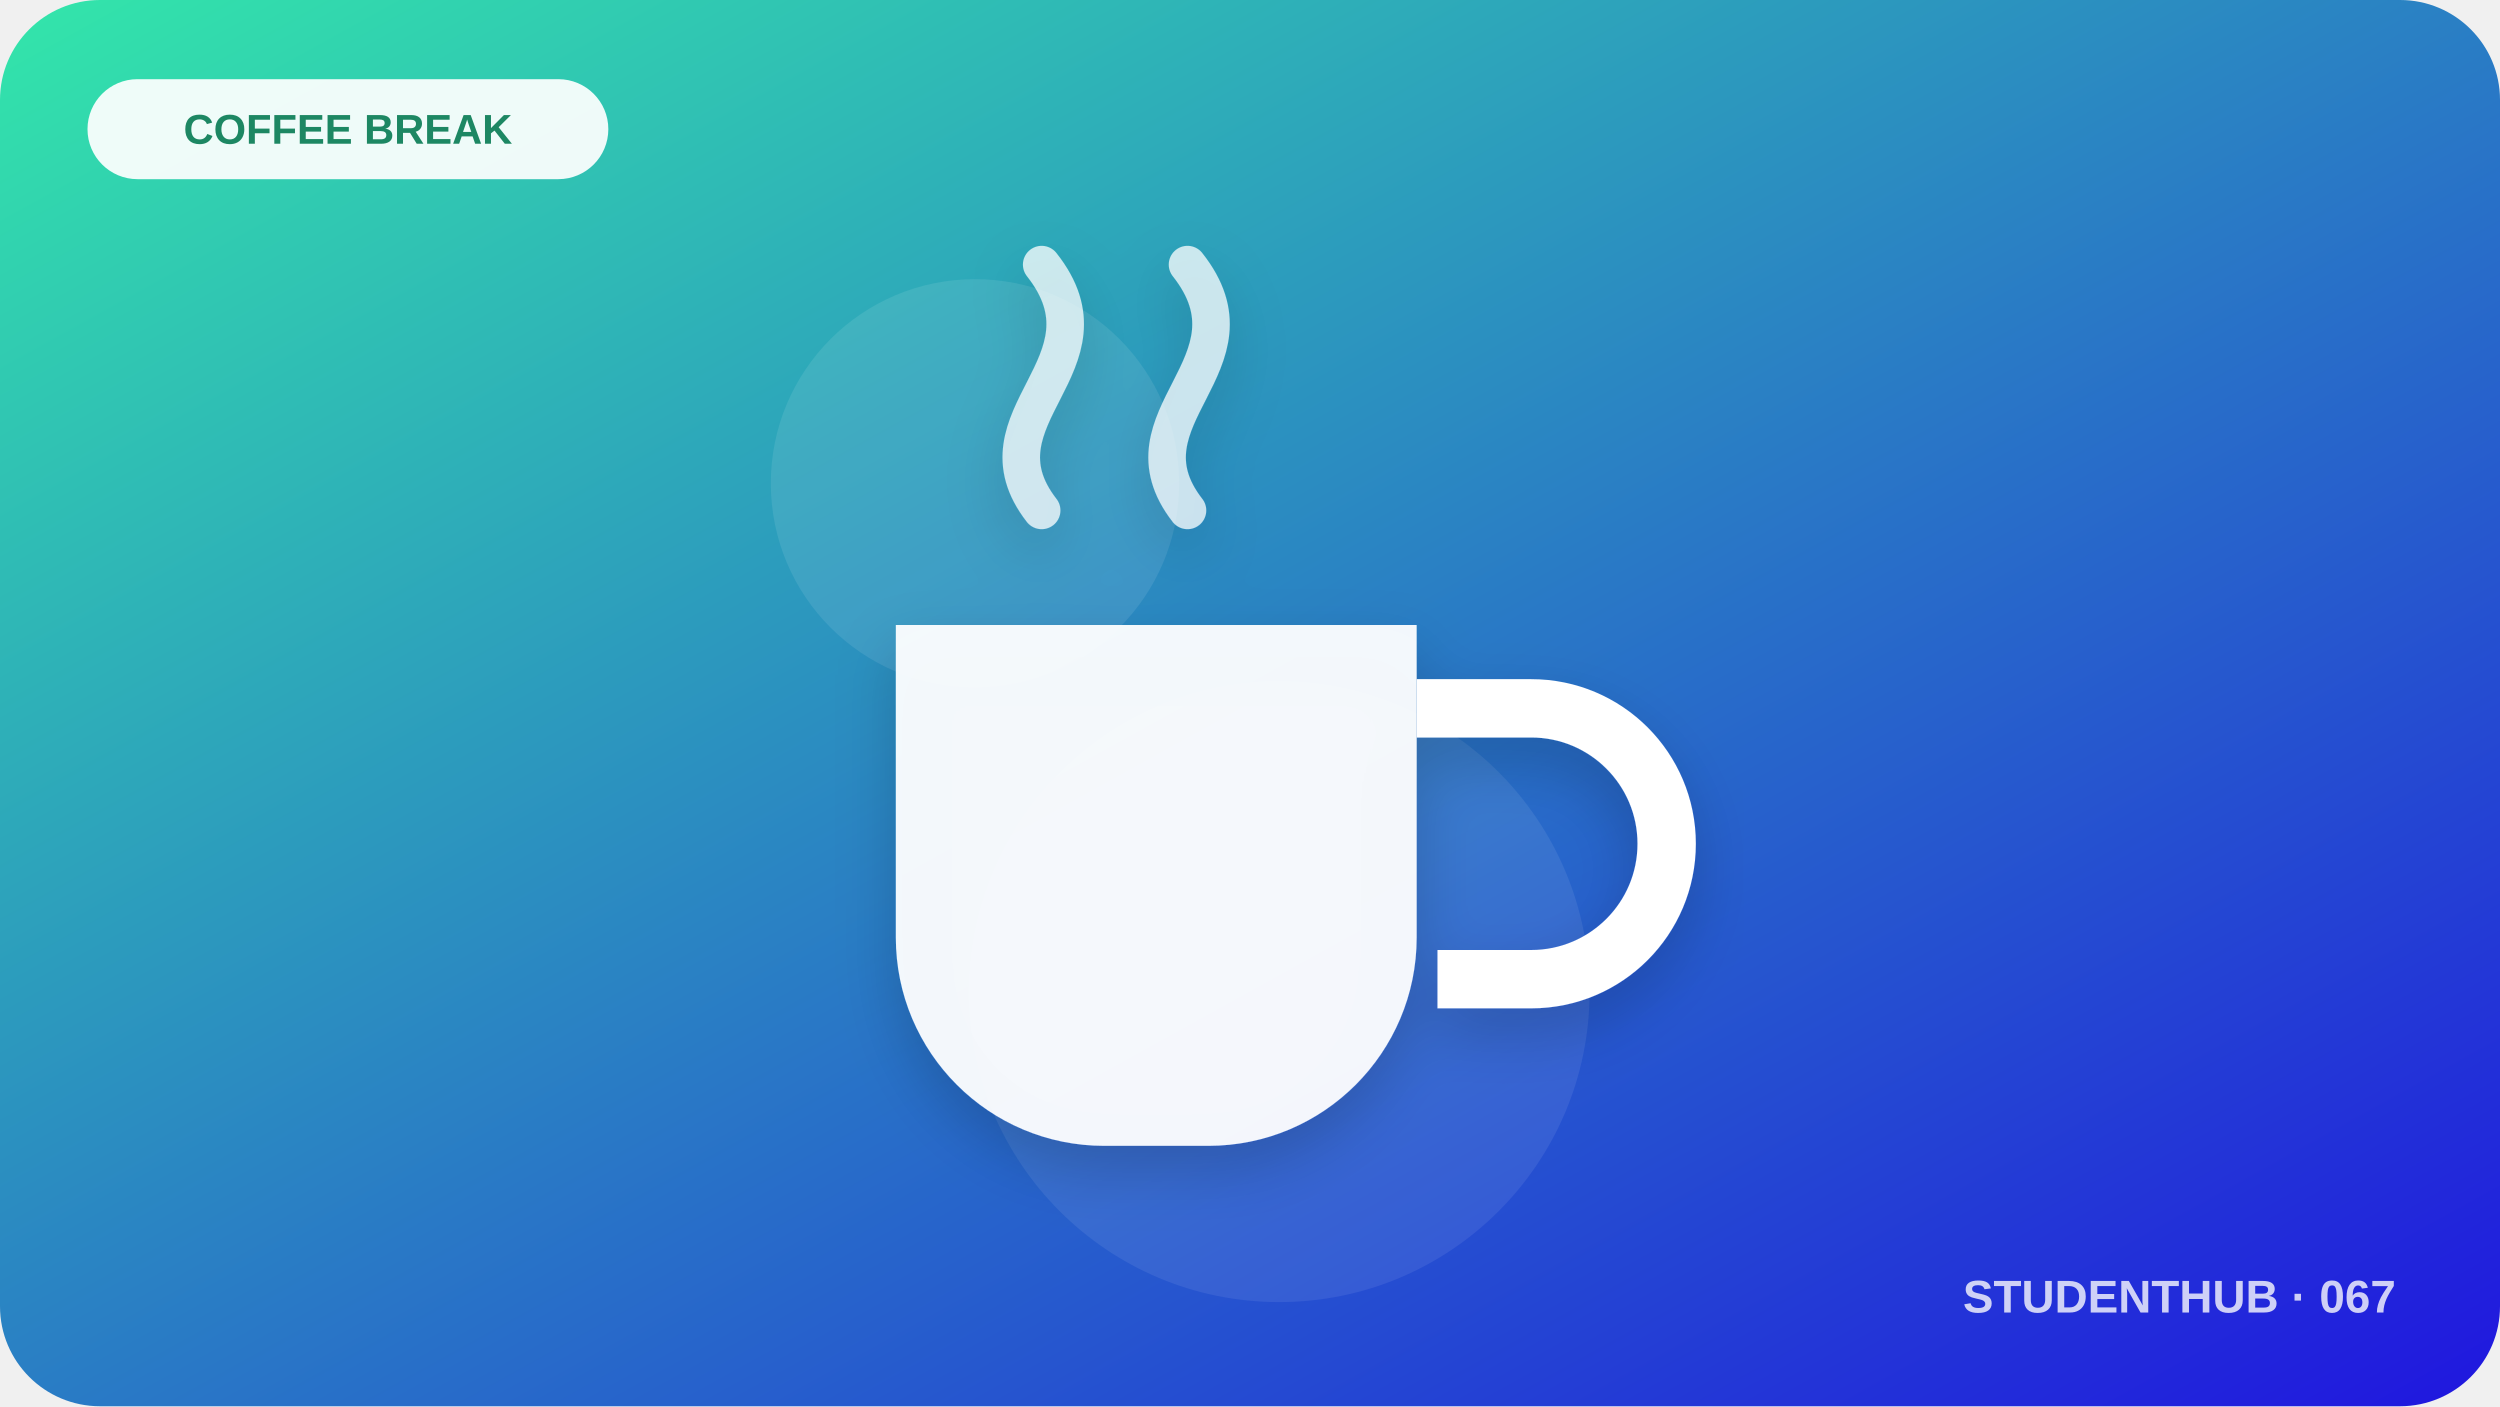
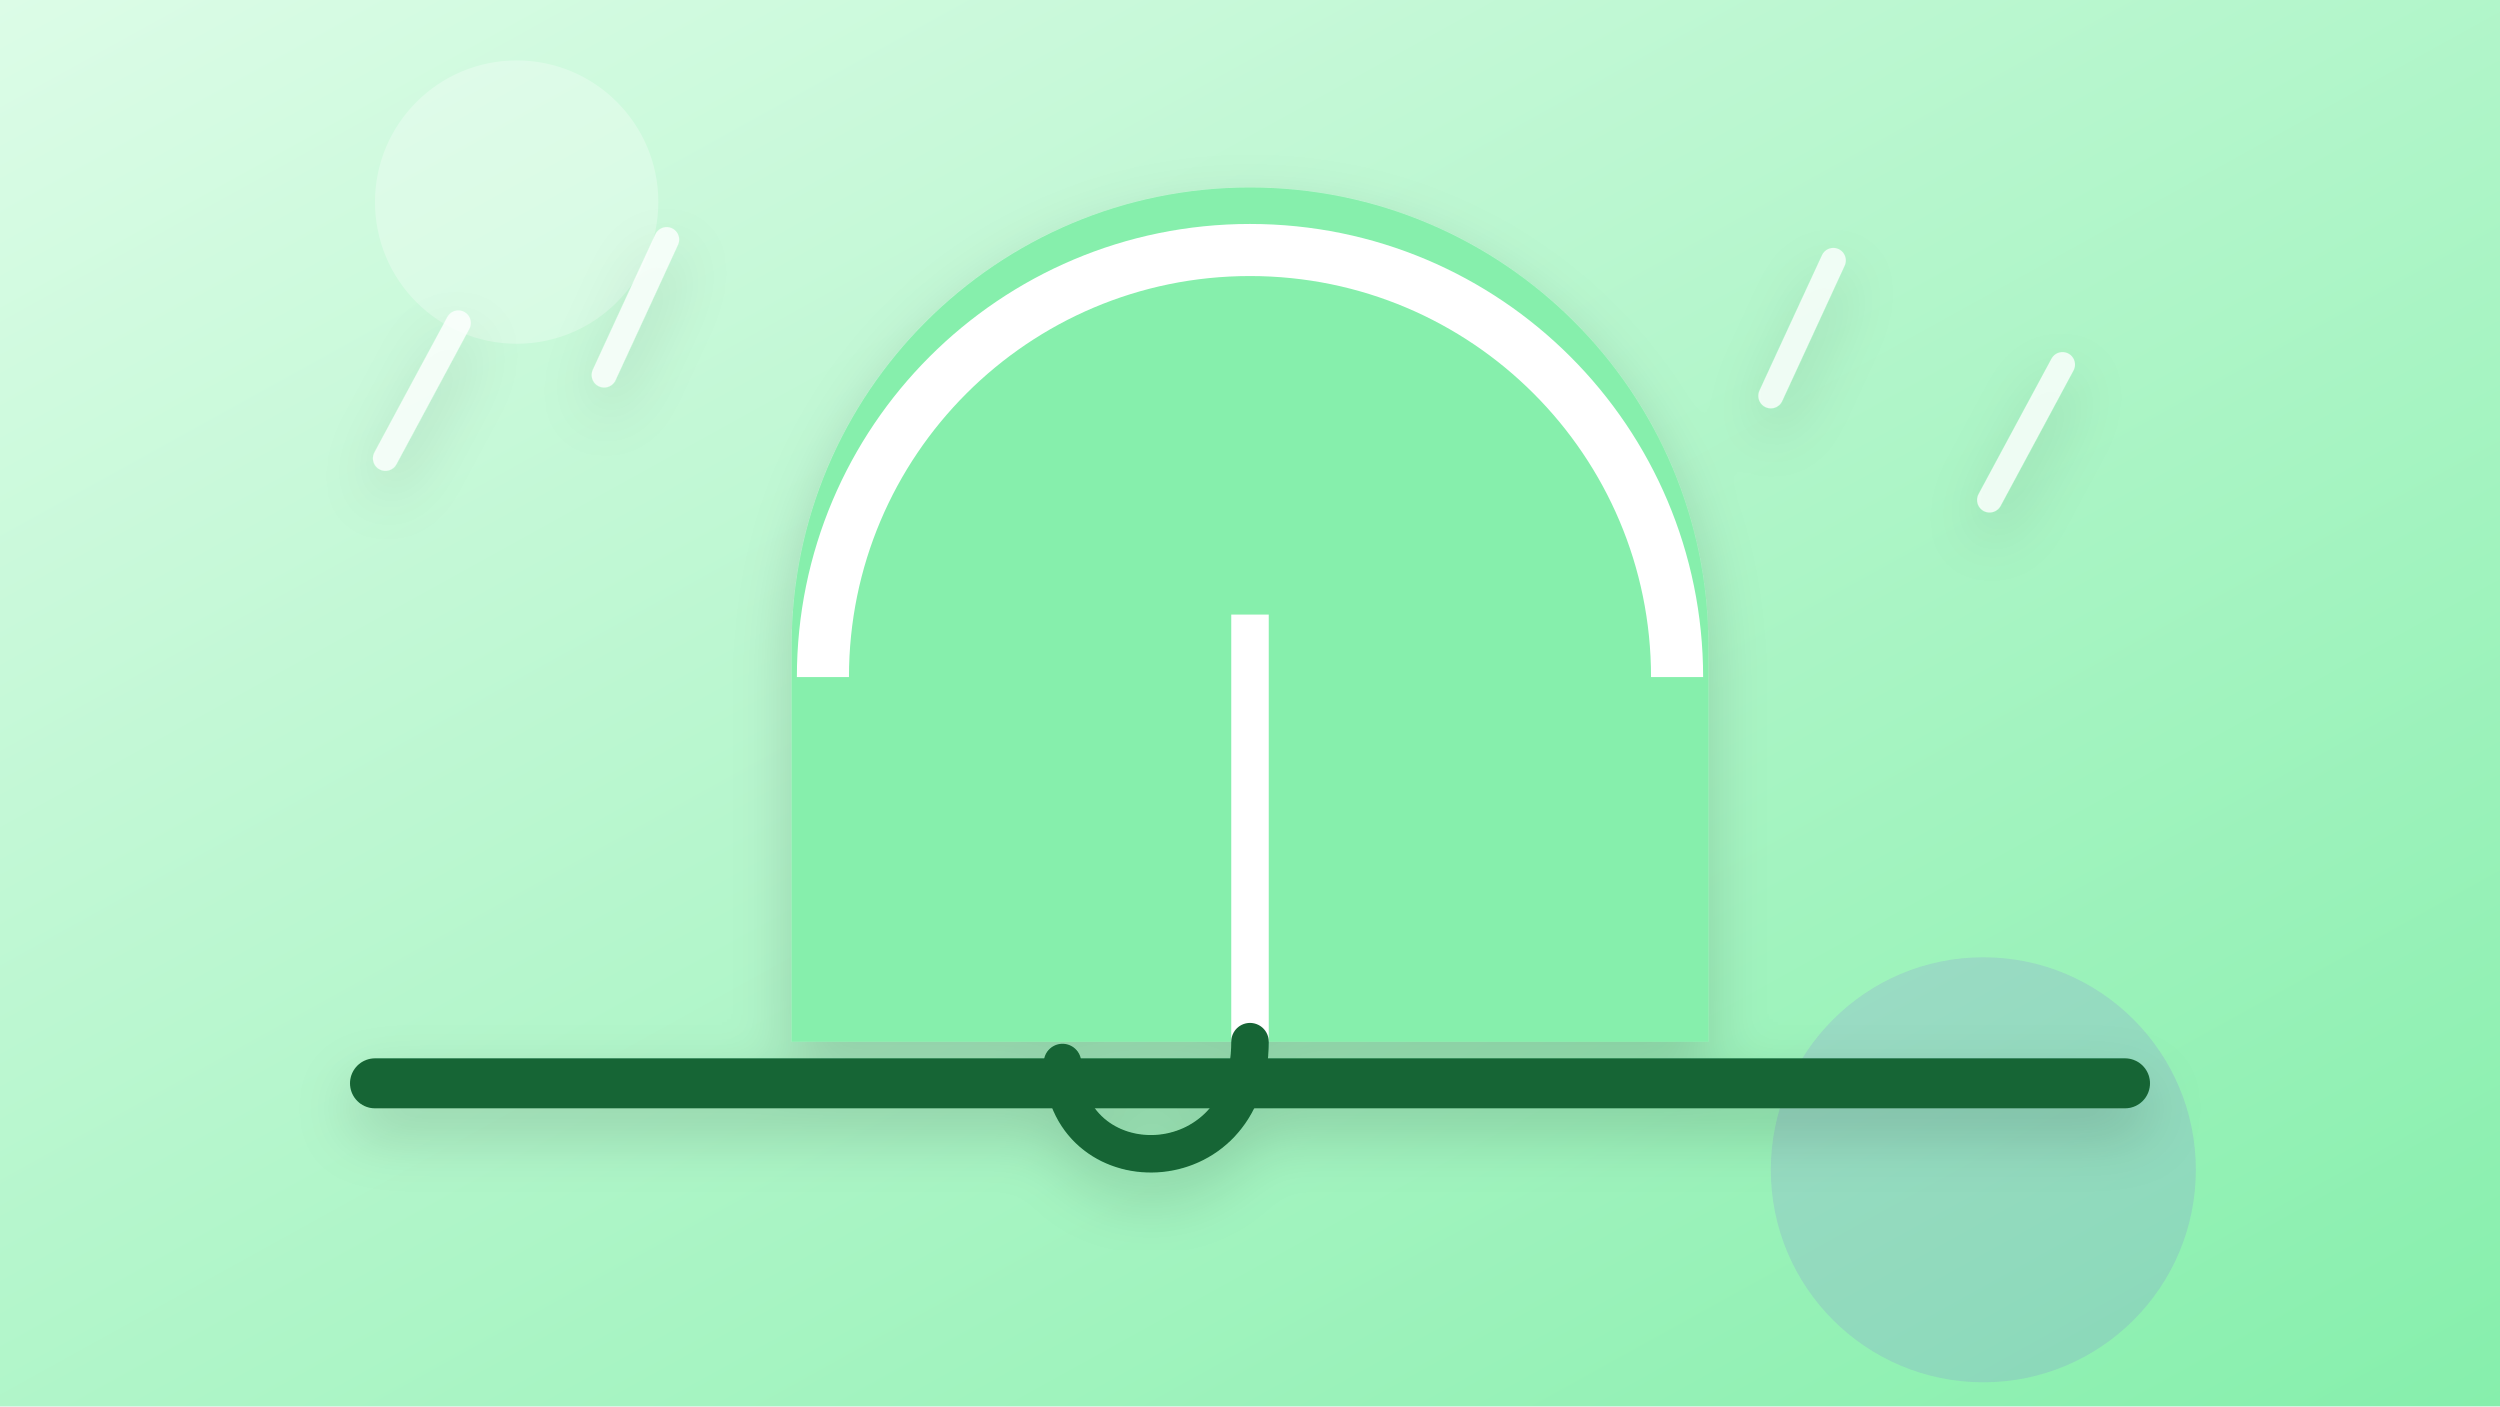
- <svg xmlns="http://www.w3.org/2000/svg" viewBox="0 0 1200 675" role="img" aria-labelledby="title desc">
+ <svg xmlns="http://www.w3.org/2000/svg" viewBox="0 0 1200 675">
  <defs>
-     <linearGradient id="g" x1="0" y1="0" x2="1" y2="1">
-       <stop stop-color="hsl(160 78% 55%)" />
-       <stop offset="1" stop-color="hsl(243 82% 48%)" />
+     <linearGradient id="bg" x1="0" y1="0" x2="1" y2="1">
+       <stop stop-color="#dcfce7" />
+       <stop offset="1" stop-color="#86efac" />
    </linearGradient>
-     <filter id="s">
-       <feDropShadow dx="0" dy="12" stdDeviation="14" flood-opacity=".18" />
+     <filter id="shadow">
+       <feDropShadow dx="0" dy="12" stdDeviation="14" flood-opacity=".16" />
    </filter>
  </defs>
-   <rect width="1200" height="675" rx="48" fill="url(#g)" />
-   <circle cx="468" cy="232" r="98" fill="#fff" opacity=".09" />
-   <circle cx="614" cy="476" r="149" fill="#fff" opacity=".08" />
-   <g filter="url(#s)">
-     <path d="M430 300h250v150a100 100 0 0 1-100 100h-50a100 100 0 0 1-100-100z" fill="#fff" opacity=".94" />
-     <path d="M680 340h55a65 65 0 0 1 0 130h-45" fill="none" stroke="#fff" stroke-width="28" />
-     <path d="M500 245c-35-45 38-70 0-118M570 245c-35-45 38-70 0-118" fill="none" stroke="#fff" stroke-width="18" stroke-linecap="round" opacity=".75" />
+   <rect width="1200" height="675" fill="url(#bg)" />
+   <circle cx="248" cy="97" r="68" fill="#fff" opacity=".28" />
+   <circle cx="952" cy="561.5" r="102" fill="#7c3aed" opacity=".13" />
+   <g filter="url(#shadow)">
+     <path d="M180 520h840" stroke="#166534" stroke-width="24" stroke-linecap="round" />
+     <path d="M380 500V310a220 220 0 01440 0v190" fill="#86efac" />
+     <path d="M395 325a205 205 0 01410 0" fill="none" stroke="#fff" stroke-width="25" />
+     <path d="M600 295v205" stroke="#fff" stroke-width="18" />
+     <path d="M600 500c0 70-90 70-90 10" fill="none" stroke="#166534" stroke-width="18" stroke-linecap="round" />
+     <g stroke="#fff" stroke-width="12" stroke-linecap="round" opacity=".8">
+       <path d="M220 155l-35 65M320 115l-30 65M880 125l-30 65M990 175l-35 65" />
+     </g>
  </g>
-   <rect x="42" y="38" width="250" height="48" rx="24" fill="#fff" opacity=".92" />
-   <text x="167" y="69" text-anchor="middle" font-family="Arial, sans-serif" font-size="20" font-weight="900" fill="hsl(160 65% 32%)">COFFEE BREAK</text>
-   <text x="1150" y="630" text-anchor="end" font-family="Arial, sans-serif" font-size="22" font-weight="800" fill="#fff" opacity=".78">STUDENTHUB · 067</text>
</svg>
